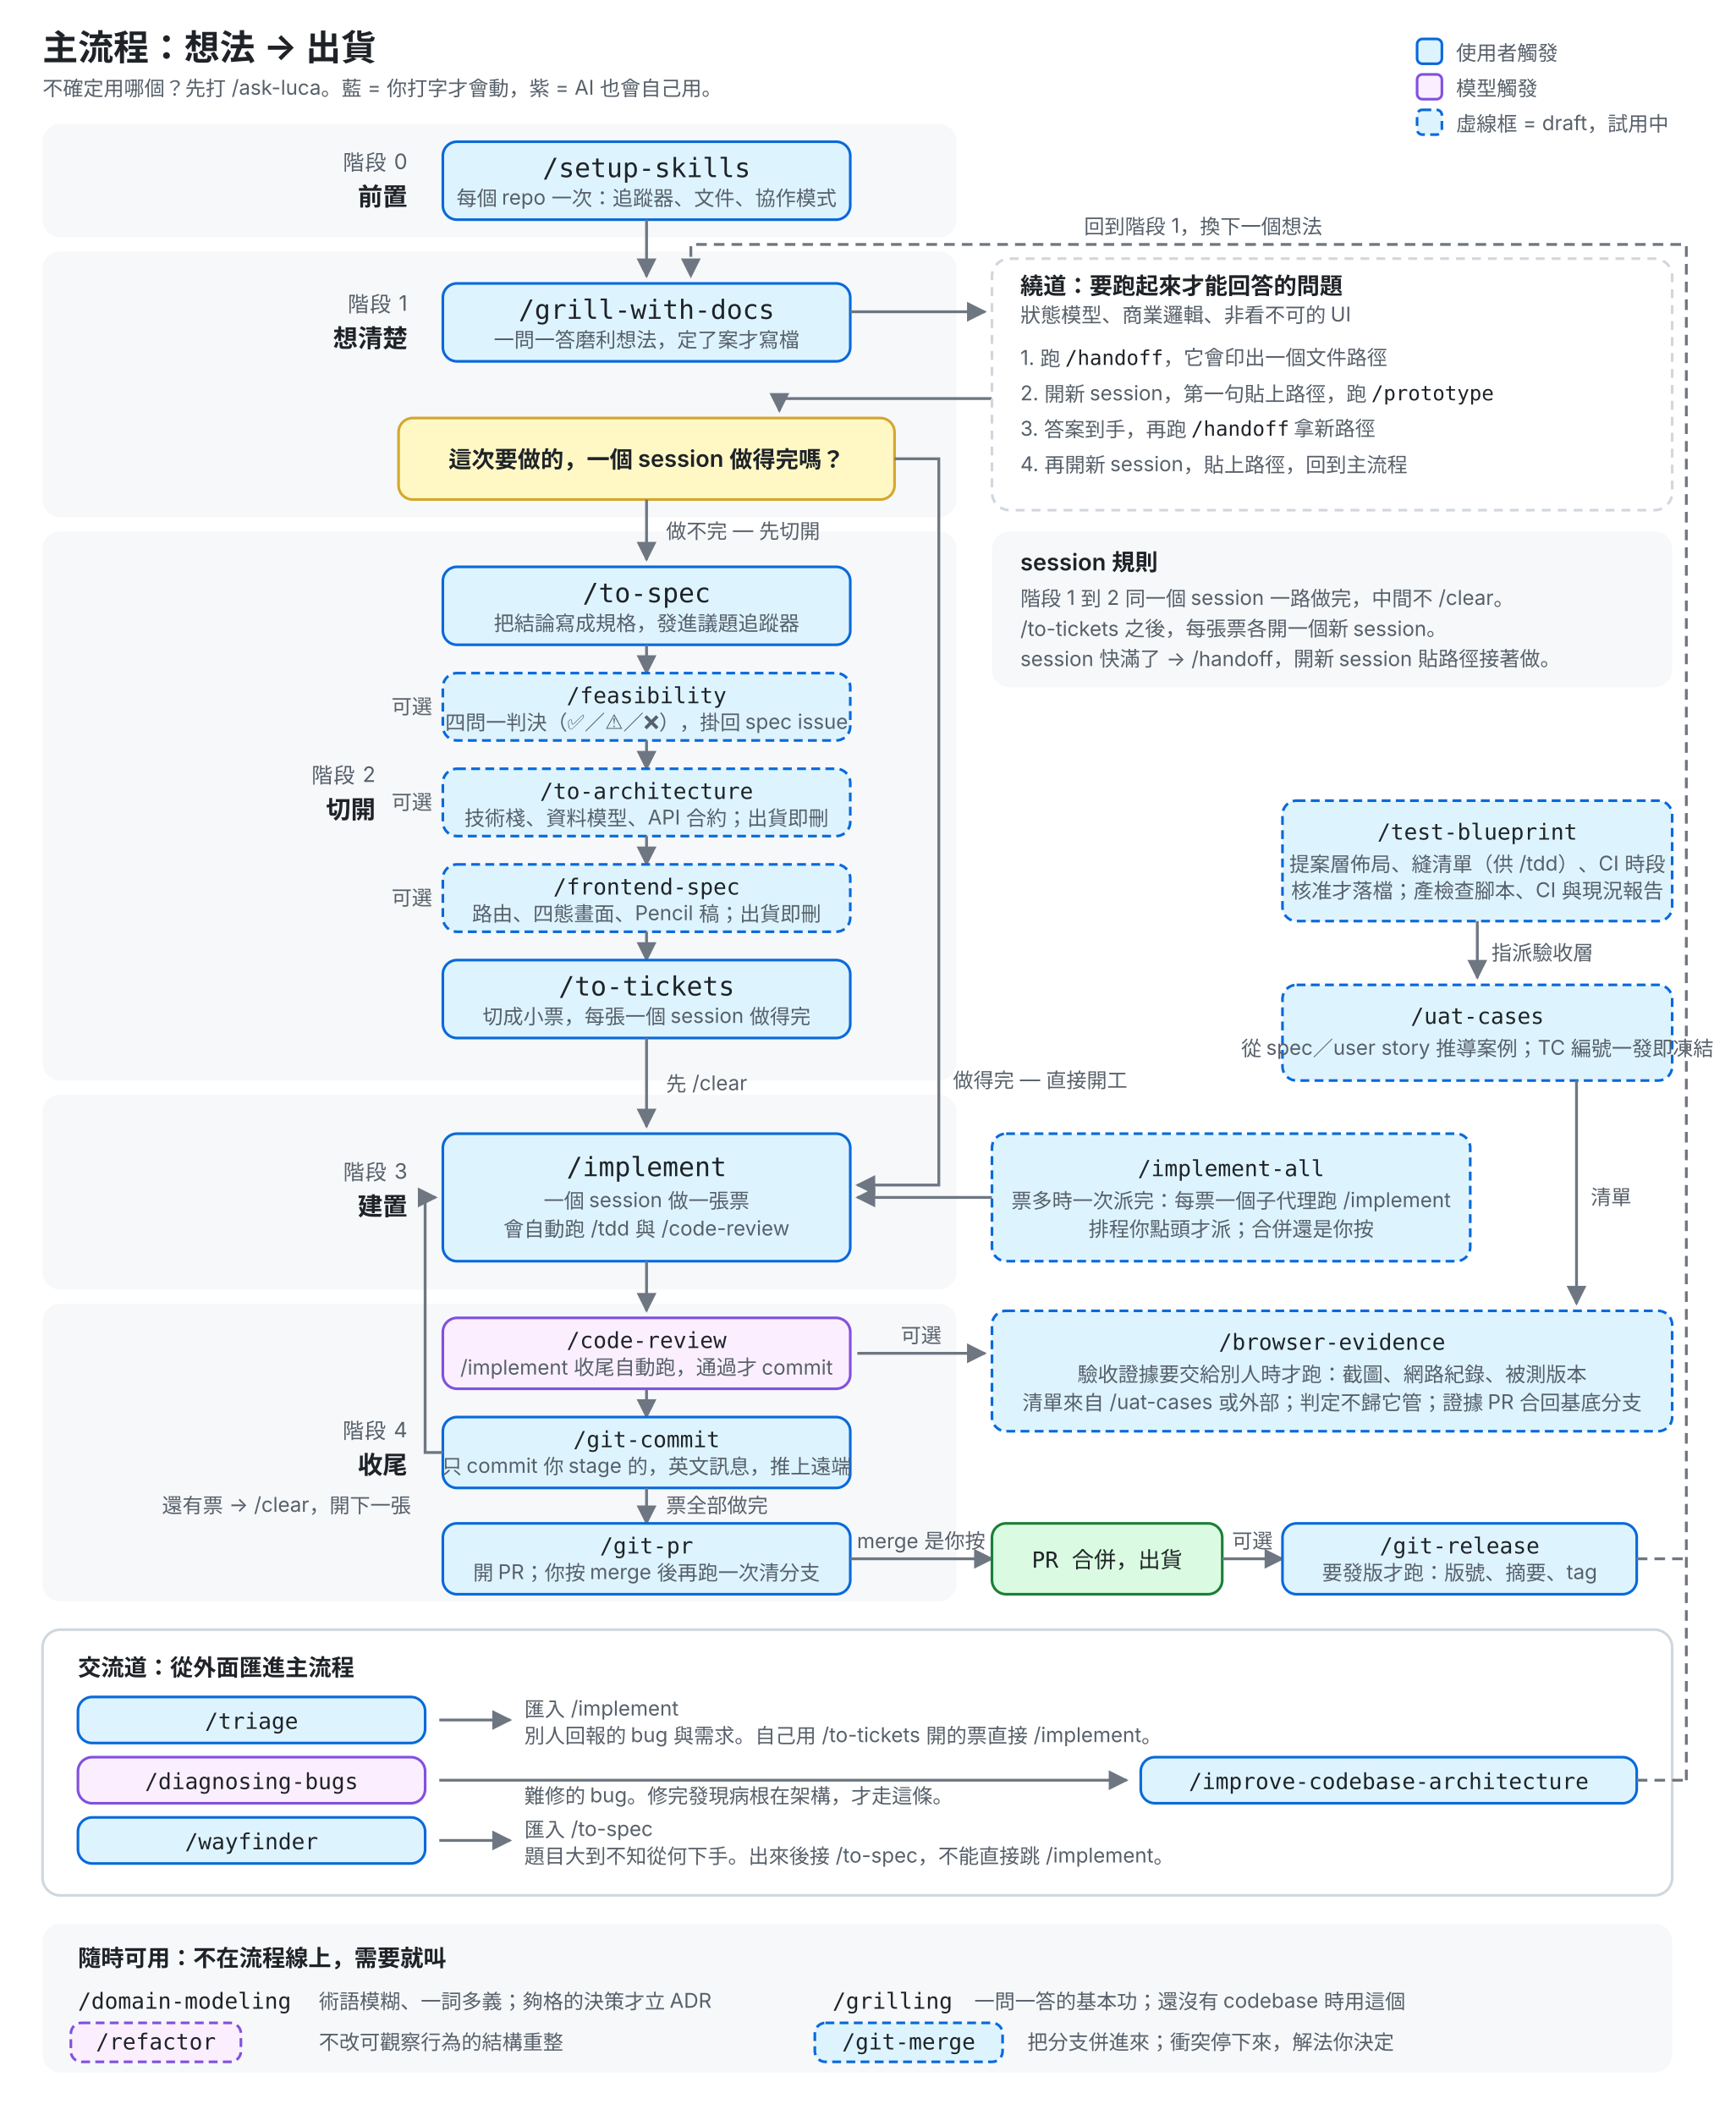
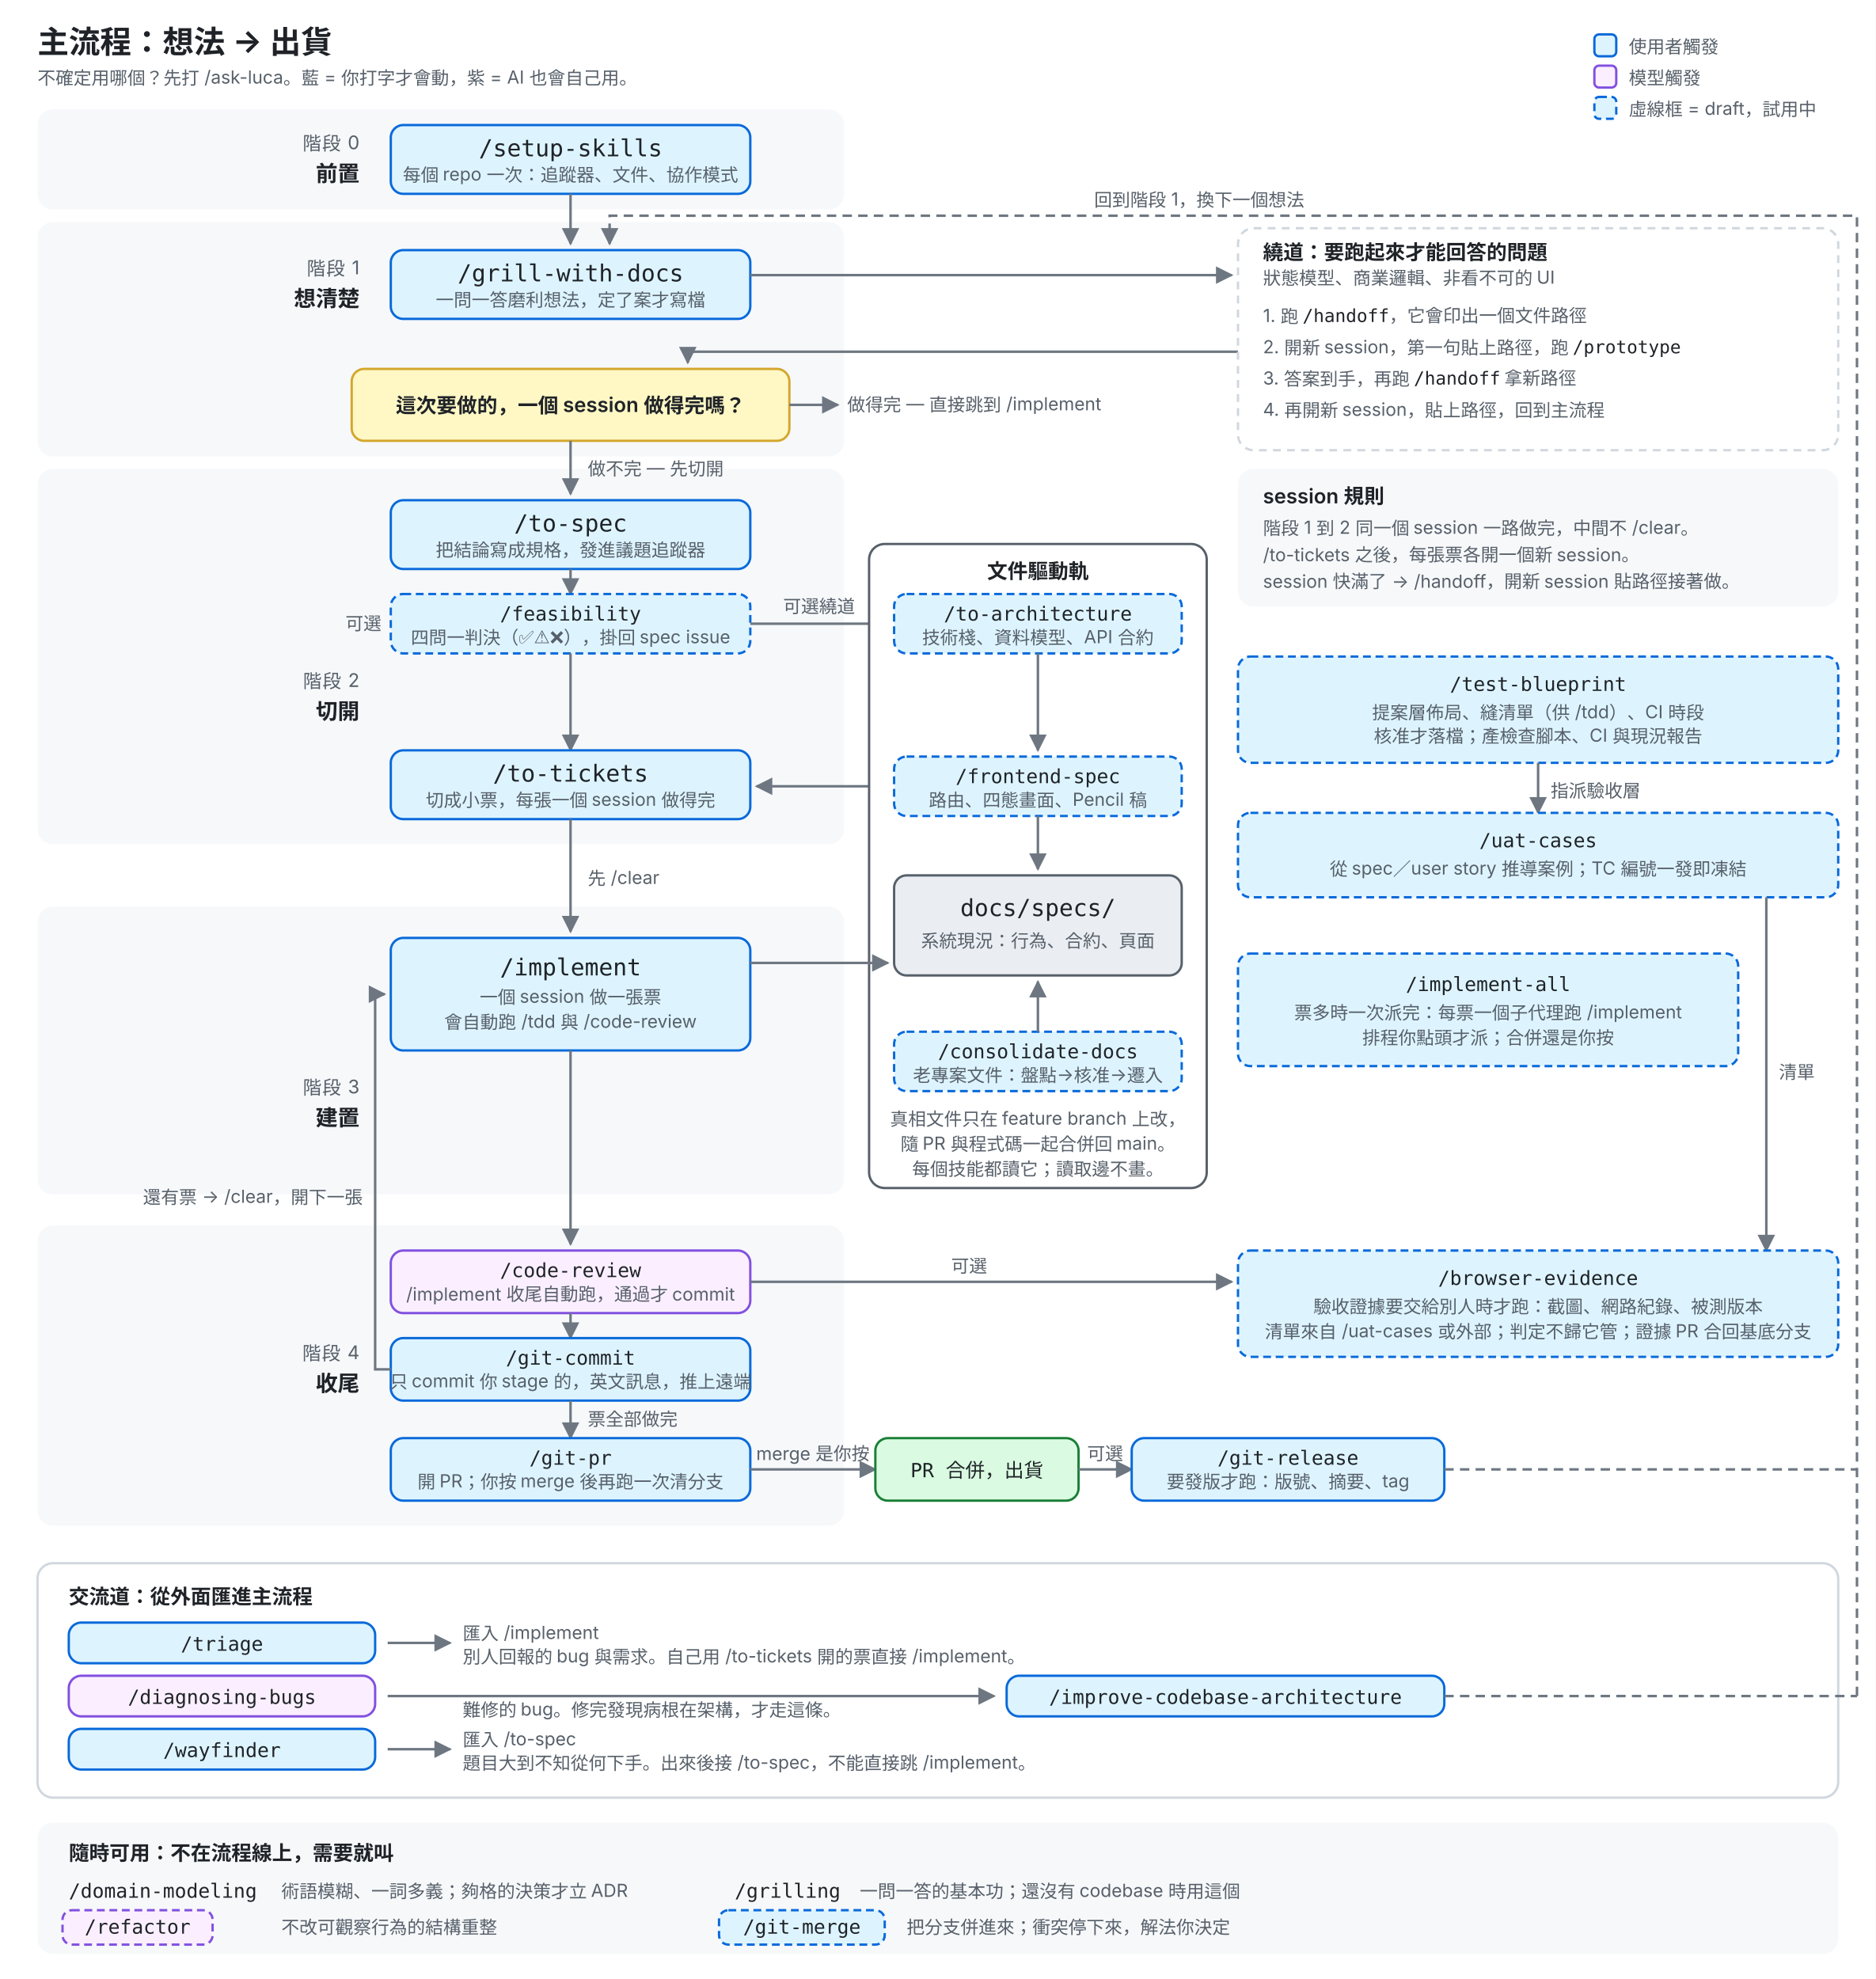
- <svg xmlns="http://www.w3.org/2000/svg" width="980" height="1194" viewBox="0 0 980 1194" font-family="ui-sans-serif, -apple-system, 'Segoe UI', 'Noto Sans TC', 'Microsoft JhengHei', sans-serif">
+ <svg xmlns="http://www.w3.org/2000/svg" width="1200" height="1266" viewBox="0 0 1200 1266" font-family="ui-sans-serif, -apple-system, 'Segoe UI', 'Noto Sans TC', 'Microsoft JhengHei', sans-serif">
  <defs>
    <marker id="arrow" viewBox="0 0 10 10" refX="9" refY="5" markerWidth="7" markerHeight="7" orient="auto-start-reverse">
      <path d="M 0 0 L 10 5 L 0 10 z" fill="#6e7781" />
    </marker>
    <style>
      .box  { stroke-width: 1.5; }
      .user { fill: #ddf4ff; stroke: #0969da; }
      .model{ fill: #fbefff; stroke: #8250df; }
      .draft{ stroke-dasharray: 5 3; }
+       .store{ fill: #eaeef2; stroke: #57606a; stroke-width: 1.5; }
      .skill{ font-family: ui-monospace, SFMono-Regular, Consolas, monospace; font-size: 15px; fill: #1f2328; }
      .skill-sm { font-family: ui-monospace, SFMono-Regular, Consolas, monospace; font-size: 12.5px; fill: #1f2328; }
      .mono { font-family: ui-monospace, SFMono-Regular, Consolas, monospace; fill: #1f2328; }
      .sub  { font-size: 11.5px; fill: #57606a; }
      .band-label { font-size: 12px; fill: #57606a; letter-spacing: 0.5px; }
      .band-name  { font-size: 14px; fill: #1f2328; font-weight: 600; }
      .edge { stroke: #6e7781; stroke-width: 1.6; fill: none; marker-end: url(#arrow); }
+       .edge-plain { stroke: #6e7781; stroke-width: 1.6; fill: none; }
      .edge-label { font-size: 11.5px; fill: #57606a; }
      .panel-title { font-size: 13px; fill: #1f2328; font-weight: 600; }
      .note { font-size: 11.5px; fill: #57606a; }
    </style>
  </defs>
-   <rect width="980" height="1194" fill="#ffffff" />
+   <rect width="1200" height="1266" fill="#ffffff" />
  <text x="24" y="34" font-size="20" font-weight="700" fill="#1f2328">主流程：想法 → 出貨</text>
  <text x="24" y="54" class="note">不確定用哪個？先打 /ask-luca。藍 = 你打字才會動，紫 = AI 也會自己用。</text>
-   <rect x="800" y="22" width="14" height="14" rx="3" class="box user" />
-   <text x="822" y="34" class="note">使用者觸發</text>
-   <rect x="800" y="42" width="14" height="14" rx="3" class="box model" />
-   <text x="822" y="54" class="note">模型觸發</text>
-   <rect x="800" y="62" width="14" height="14" rx="3" class="box user draft" />
-   <text x="822" y="74" class="note">虛線框 = draft，試用中</text>
+   <rect x="1020" y="22" width="14" height="14" rx="3" class="box user" />
+   <text x="1042" y="34" class="note">使用者觸發</text>
+   <rect x="1020" y="42" width="14" height="14" rx="3" class="box model" />
+   <text x="1042" y="54" class="note">模型觸發</text>
+   <rect x="1020" y="62" width="14" height="14" rx="3" class="box user draft" />
+   <text x="1042" y="74" class="note">虛線框 = draft，試用中</text>
  <rect x="24" y="70" width="516" height="64" rx="10" fill="#f6f8fa" />
  <rect x="24" y="142" width="516" height="150" rx="10" fill="#f6f8fa" />
-   <rect x="24" y="300" width="516" height="310" rx="10" fill="#f6f8fa" />
-   <rect x="24" y="618" width="516" height="110" rx="10" fill="#f6f8fa" />
-   <rect x="24" y="736" width="516" height="168" rx="10" fill="#f6f8fa" />
+   <rect x="24" y="300" width="516" height="240" rx="10" fill="#f6f8fa" />
+   <rect x="24" y="580" width="516" height="184" rx="10" fill="#f6f8fa" />
+   <rect x="24" y="784" width="516" height="192" rx="10" fill="#f6f8fa" />
  <text x="230" y="96" text-anchor="end" class="band-label">階段 0</text>
  <text x="230" y="116" text-anchor="end" class="band-name">前置</text>
  <text x="230" y="176" text-anchor="end" class="band-label">階段 1</text>
  <text x="230" y="196" text-anchor="end" class="band-name">想清楚</text>
-   <text x="212" y="442" text-anchor="end" class="band-label">階段 2</text>
-   <text x="212" y="462" text-anchor="end" class="band-name">切開</text>
-   <text x="230" y="666" text-anchor="end" class="band-label">階段 3</text>
-   <text x="230" y="686" text-anchor="end" class="band-name">建置</text>
-   <text x="230" y="812" text-anchor="end" class="band-label">階段 4</text>
-   <text x="230" y="832" text-anchor="end" class="band-name">收尾</text>
+   <text x="230" y="440" text-anchor="end" class="band-label">階段 2</text>
+   <text x="230" y="460" text-anchor="end" class="band-name">切開</text>
+   <text x="230" y="700" text-anchor="end" class="band-label">階段 3</text>
+   <text x="230" y="720" text-anchor="end" class="band-name">建置</text>
+   <text x="230" y="870" text-anchor="end" class="band-label">階段 4</text>
+   <text x="230" y="890" text-anchor="end" class="band-name">收尾</text>
  <rect x="250" y="80" width="230" height="44" rx="8" class="box user" />
  <text x="365" y="100" text-anchor="middle" class="skill">/setup-skills</text>
  <text x="365" y="116" text-anchor="middle" class="sub">每個 repo 一次：追蹤器、文件、協作模式</text>
  <path d="M 365 124 L 365 156" class="edge" />
  <rect x="250" y="160" width="230" height="44" rx="8" class="box user" />
  <text x="365" y="180" text-anchor="middle" class="skill">/grill-with-docs</text>
  <text x="365" y="196" text-anchor="middle" class="sub">一問一答磨利想法，定了案才寫檔</text>
-   <path d="M 480 176 L 556 176" class="edge" />
-   <path d="M 560 225 L 440 225 L 440 232" class="edge" />
+   <path d="M 480 176 L 788 176" class="edge" />
+   <path d="M 792 225 L 440 225 L 440 232" class="edge" />
  <rect x="225" y="236" width="280" height="46" rx="8" fill="#fff8c5" stroke="#d4a72c" stroke-width="1.5" />
  <text x="365" y="264" text-anchor="middle" font-size="13" font-weight="600" fill="#1f2328">這次要做的，一個 session 做得完嗎？</text>
  <path d="M 365 282 L 365 316" class="edge" />
  <text x="376" y="304" class="edge-label">做不完 — 先切開</text>
-   <path d="M 505 259 L 530 259 L 530 669 L 484 669" class="edge" />
-   <text x="538" y="614" class="edge-label">做得完 — 直接開工</text>
+   <path d="M 505 259 L 536 259" class="edge" />
+   <text x="542" y="263" class="edge-label">做得完 — 直接跳到 /implement</text>
  <rect x="250" y="320" width="230" height="44" rx="8" class="box user" />
  <text x="365" y="340" text-anchor="middle" class="skill">/to-spec</text>
  <text x="365" y="356" text-anchor="middle" class="sub">把結論寫成規格，發進議題追蹤器</text>
  <path d="M 365 364 L 365 380" class="edge" />
  <rect x="250" y="380" width="230" height="38" rx="8" class="box user draft" />
  <text x="365" y="397" text-anchor="middle" class="skill-sm">/feasibility</text>
-   <text x="365" y="412" text-anchor="middle" class="sub">四問一判決（✅／⚠️／❌），掛回 spec issue</text>
+   <text x="365" y="412" text-anchor="middle" class="sub">四問一判決（✅⚠️❌），掛回 spec issue</text>
  <text x="244" y="403" text-anchor="end" class="edge-label">可選</text>
-   <path d="M 365 418 L 365 434" class="edge" />
-   <rect x="250" y="434" width="230" height="38" rx="8" class="box user draft" />
-   <text x="365" y="451" text-anchor="middle" class="skill-sm">/to-architecture</text>
-   <text x="365" y="466" text-anchor="middle" class="sub">技術棧、資料模型、API 合約；出貨即刪</text>
-   <text x="244" y="457" text-anchor="end" class="edge-label">可選</text>
-   <path d="M 365 472 L 365 488" class="edge" />
-   <rect x="250" y="488" width="230" height="38" rx="8" class="box user draft" />
-   <text x="365" y="505" text-anchor="middle" class="skill-sm">/frontend-spec</text>
-   <text x="365" y="520" text-anchor="middle" class="sub">路由、四態畫面、Pencil 稿；出貨即刪</text>
-   <text x="244" y="511" text-anchor="end" class="edge-label">可選</text>
-   <path d="M 365 526 L 365 542" class="edge" />
-   <rect x="250" y="542" width="230" height="44" rx="8" class="box user" />
-   <text x="365" y="562" text-anchor="middle" class="skill">/to-tickets</text>
-   <text x="365" y="578" text-anchor="middle" class="sub">切成小票，每張一個 session 做得完</text>
-   <path d="M 365 586 L 365 636" class="edge" />
-   <text x="376" y="616" class="edge-label">先 /clear</text>
-   <rect x="724" y="452" width="220" height="68" rx="8" class="box user draft" />
-   <text x="834" y="474" text-anchor="middle" class="skill-sm">/test-blueprint</text>
-   <text x="834" y="492" text-anchor="middle" class="sub">提案層佈局、縫清單（供 /tdd）、CI 時段</text>
-   <text x="834" y="507" text-anchor="middle" class="sub">核准才落檔；產檢查腳本、CI 與現況報告</text>
-   <path d="M 834 520 L 834 552" class="edge" />
-   <text x="842" y="542" class="edge-label">指派驗收層</text>
-   <rect x="724" y="556" width="220" height="54" rx="8" class="box user draft" />
-   <text x="834" y="578" text-anchor="middle" class="skill-sm">/uat-cases</text>
-   <text x="834" y="596" text-anchor="middle" class="sub">從 spec／user story 推導案例；TC 編號一發即凍結</text>
-   <path d="M 890 610 L 890 736" class="edge" />
-   <text x="898" y="680" class="edge-label">清單</text>
-   <rect x="250" y="640" width="230" height="72" rx="8" class="box user" />
-   <text x="365" y="664" text-anchor="middle" class="skill">/implement</text>
-   <text x="365" y="682" text-anchor="middle" class="sub">一個 session 做一張票</text>
-   <text x="365" y="698" text-anchor="middle" class="sub">會自動跑 /tdd 與 /code-review</text>
-   <path d="M 365 712 L 365 740" class="edge" />
-   <rect x="560" y="640" width="270" height="72" rx="8" class="box user draft" />
-   <text x="695" y="664" text-anchor="middle" class="skill-sm">/implement-all</text>
-   <text x="695" y="682" text-anchor="middle" class="sub">票多時一次派完：每票一個子代理跑 /implement</text>
-   <text x="695" y="698" text-anchor="middle" class="sub">排程你點頭才派；合併還是你按</text>
-   <path d="M 560 676 L 484 676" class="edge" />
-   <rect x="250" y="744" width="230" height="40" rx="8" class="box model" />
-   <text x="365" y="761" text-anchor="middle" class="skill-sm">/code-review</text>
-   <text x="365" y="776" text-anchor="middle" class="sub">/implement 收尾自動跑，通過才 commit</text>
-   <path d="M 365 784 L 365 800" class="edge" />
-   <rect x="560" y="740" width="384" height="68" rx="8" class="box user draft" />
-   <text x="752" y="762" text-anchor="middle" class="skill-sm">/browser-evidence</text>
-   <text x="752" y="780" text-anchor="middle" class="sub">驗收證據要交給別人時才跑：截圖、網路紀錄、被測版本</text>
-   <text x="752" y="796" text-anchor="middle" class="sub">清單來自 /uat-cases 或外部；判定不歸它管；證據 PR 合回基底分支</text>
-   <path d="M 484 764 L 556 764" class="edge" />
-   <text x="520" y="758" text-anchor="middle" class="edge-label">可選</text>
-   <rect x="250" y="800" width="230" height="40" rx="8" class="box user" />
-   <text x="365" y="817" text-anchor="middle" class="skill-sm">/git-commit</text>
-   <text x="365" y="832" text-anchor="middle" class="sub">只 commit 你 stage 的，英文訊息，推上遠端</text>
-   <path d="M 365 840 L 365 860" class="edge" />
-   <text x="376" y="854" class="edge-label">票全部做完</text>
-   <rect x="250" y="860" width="230" height="40" rx="8" class="box user" />
-   <text x="365" y="877" text-anchor="middle" class="skill-sm">/git-pr</text>
-   <text x="365" y="892" text-anchor="middle" class="sub">開 PR；你按 merge 後再跑一次清分支</text>
-   <path d="M 250 820 L 240 820 L 240 676 L 246 676" class="edge" />
-   <text x="232" y="854" text-anchor="end" class="edge-label">還有票 → /clear，開下一張</text>
-   <path d="M 480 880 L 560 880" class="edge" />
-   <text x="520" y="874" text-anchor="middle" class="edge-label">merge 是你按</text>
-   <rect x="560" y="860" width="130" height="40" rx="8" fill="#dafbe1" stroke="#1a7f37" stroke-width="1.5" />
-   <text x="625" y="885" text-anchor="middle" class="skill-sm">PR 合併，出貨</text>
-   <path d="M 690 880 L 724 880" class="edge" />
-   <text x="707" y="874" text-anchor="middle" class="edge-label">可選</text>
-   <rect x="724" y="860" width="200" height="40" rx="8" class="box user" />
-   <text x="824" y="877" text-anchor="middle" class="skill-sm">/git-release</text>
-   <text x="824" y="892" text-anchor="middle" class="sub">要發版才跑：版號、摘要、tag</text>
-   <rect x="560" y="146" width="384" height="142" rx="10" fill="#ffffff" stroke="#d0d7de" stroke-width="1.5" stroke-dasharray="5 4" />
-   <text x="576" y="166" class="panel-title">繞道：要跑起來才能回答的問題</text>
-   <text x="576" y="182" class="note">狀態模型、商業邏輯、非看不可的 UI</text>
-   <text x="576" y="206" class="note">1. 跑 <tspan class="mono">/handoff</tspan>，它會印出一個文件路徑</text>
-   <text x="576" y="226" class="note">2. 開新 session，第一句貼上路徑，跑 <tspan class="mono">/prototype</tspan>
+   <path d="M 365 418 L 365 480" class="edge" />
+   <path d="M 480 399 L 568 399" class="edge" />
+   <text x="524" y="392" text-anchor="middle" class="edge-label">可選繞道</text>
+   <path d="M 572 503 L 484 503" class="edge" />
+   <rect x="250" y="480" width="230" height="44" rx="8" class="box user" />
+   <text x="365" y="500" text-anchor="middle" class="skill">/to-tickets</text>
+   <text x="365" y="516" text-anchor="middle" class="sub">切成小票，每張一個 session 做得完</text>
+   <path d="M 365 524 L 365 596" class="edge" />
+   <text x="376" y="566" class="edge-label">先 /clear</text>
+   <rect x="556" y="348" width="216" height="412" rx="10" fill="#ffffff" stroke="#57606a" stroke-width="1.5" />
+   <text x="664" y="370" text-anchor="middle" class="panel-title">文件驅動軌</text>
+   <rect x="572" y="380" width="184" height="38" rx="8" class="box user draft" />
+   <text x="664" y="397" text-anchor="middle" class="skill-sm">/to-architecture</text>
+   <text x="664" y="412" text-anchor="middle" class="sub">技術棧、資料模型、API 合約</text>
+   <path d="M 664 418 L 664 480" class="edge" />
+   <rect x="572" y="484" width="184" height="38" rx="8" class="box user draft" />
+   <text x="664" y="501" text-anchor="middle" class="skill-sm">/frontend-spec</text>
+   <text x="664" y="516" text-anchor="middle" class="sub">路由、四態畫面、Pencil 稿</text>
+   <path d="M 664 522 L 664 556" class="edge" />
+   <rect x="572" y="560" width="184" height="64" rx="8" class="store" />
+   <text x="664" y="586" text-anchor="middle" class="skill">docs/specs/</text>
+   <text x="664" y="606" text-anchor="middle" class="sub">系統現況：行為、合約、頁面</text>
+   <rect x="572" y="660" width="184" height="38" rx="8" class="box user draft" />
+   <text x="664" y="677" text-anchor="middle" class="skill-sm">/consolidate-docs</text>
+   <text x="664" y="692" text-anchor="middle" class="sub">老專案文件：盤點→核准→遷入</text>
+   <path d="M 664 660 L 664 628" class="edge" />
+   <text x="664" y="720" text-anchor="middle" class="note">真相文件只在 feature branch 上改，</text>
+   <text x="664" y="736" text-anchor="middle" class="note">隨 PR 與程式碼一起合併回 main。</text>
+   <text x="664" y="752" text-anchor="middle" class="note">每個技能都讀它；讀取邊不畫。</text>
+   <rect x="250" y="600" width="230" height="72" rx="8" class="box user" />
+   <text x="365" y="624" text-anchor="middle" class="skill">/implement</text>
+   <text x="365" y="642" text-anchor="middle" class="sub">一個 session 做一張票</text>
+   <text x="365" y="658" text-anchor="middle" class="sub">會自動跑 /tdd 與 /code-review</text>
+   <path d="M 480 616 L 568 616" class="edge" />
+   <path d="M 365 672 L 365 796" class="edge" />
+   <rect x="250" y="800" width="230" height="40" rx="8" class="box model" />
+   <text x="365" y="817" text-anchor="middle" class="skill-sm">/code-review</text>
+   <text x="365" y="832" text-anchor="middle" class="sub">/implement 收尾自動跑，通過才 commit</text>
+   <path d="M 365 840 L 365 856" class="edge" />
+   <rect x="250" y="856" width="230" height="40" rx="8" class="box user" />
+   <text x="365" y="873" text-anchor="middle" class="skill-sm">/git-commit</text>
+   <text x="365" y="888" text-anchor="middle" class="sub">只 commit 你 stage 的，英文訊息，推上遠端</text>
+   <path d="M 365 896 L 365 920" class="edge" />
+   <text x="376" y="912" class="edge-label">票全部做完</text>
+   <rect x="250" y="920" width="230" height="40" rx="8" class="box user" />
+   <text x="365" y="937" text-anchor="middle" class="skill-sm">/git-pr</text>
+   <text x="365" y="952" text-anchor="middle" class="sub">開 PR；你按 merge 後再跑一次清分支</text>
+   <path d="M 250 876 L 240 876 L 240 636 L 246 636" class="edge" />
+   <text x="232" y="770" text-anchor="end" class="edge-label">還有票 → /clear，開下一張</text>
+   <path d="M 480 940 L 560 940" class="edge" />
+   <text x="520" y="934" text-anchor="middle" class="edge-label">merge 是你按</text>
+   <rect x="560" y="920" width="130" height="40" rx="8" fill="#dafbe1" stroke="#1a7f37" stroke-width="1.5" />
+   <text x="625" y="945" text-anchor="middle" class="skill-sm">PR 合併，出貨</text>
+   <path d="M 690 940 L 724 940" class="edge" />
+   <text x="707" y="934" text-anchor="middle" class="edge-label">可選</text>
+   <rect x="724" y="920" width="200" height="40" rx="8" class="box user" />
+   <text x="824" y="937" text-anchor="middle" class="skill-sm">/git-release</text>
+   <text x="824" y="952" text-anchor="middle" class="sub">要發版才跑：版號、摘要、tag</text>
+   <rect x="792" y="146" width="384" height="142" rx="10" fill="#ffffff" stroke="#d0d7de" stroke-width="1.5" stroke-dasharray="5 4" />
+   <text x="808" y="166" class="panel-title">繞道：要跑起來才能回答的問題</text>
+   <text x="808" y="182" class="note">狀態模型、商業邏輯、非看不可的 UI</text>
+   <text x="808" y="206" class="note">1. 跑 <tspan class="mono">/handoff</tspan>，它會印出一個文件路徑</text>
+   <text x="808" y="226" class="note">2. 開新 session，第一句貼上路徑，跑 <tspan class="mono">/prototype</tspan>
  </text>
-   <text x="576" y="246" class="note">3. 答案到手，再跑 <tspan class="mono">/handoff</tspan> 拿新路徑</text>
-   <text x="576" y="266" class="note">4. 再開新 session，貼上路徑，回到主流程</text>
-   <rect x="560" y="300" width="384" height="88" rx="10" fill="#f6f8fa" />
-   <text x="576" y="322" class="panel-title">session 規則</text>
-   <text x="576" y="342" class="note">階段 1 到 2 同一個 session 一路做完，中間不 /clear。</text>
-   <text x="576" y="359" class="note">/to-tickets 之後，每張票各開一個新 session。</text>
-   <text x="576" y="376" class="note">session 快滿了 → /handoff，開新 session 貼路徑接著做。</text>
-   <rect x="24" y="920" width="920" height="150" rx="10" fill="#ffffff" stroke="#d0d7de" stroke-width="1.5" />
-   <text x="44" y="946" class="panel-title">交流道：從外面匯進主流程</text>
-   <rect x="44" y="958" width="196" height="26" rx="8" class="box user" />
-   <text x="142" y="976" text-anchor="middle" class="skill-sm">/triage</text>
-   <path d="M 248 971 L 288 971" class="edge" />
-   <text x="296" y="969" class="note">匯入 /implement</text>
-   <text x="296" y="984" class="note">別人回報的 bug 與需求。自己用 /to-tickets 開的票直接 /implement。</text>
-   <rect x="44" y="992" width="196" height="26" rx="8" class="box model" />
-   <text x="142" y="1010" text-anchor="middle" class="skill-sm">/diagnosing-bugs</text>
-   <path d="M 248 1005 L 636 1005" class="edge" />
-   <text x="296" y="1018" class="note">難修的 bug。修完發現病根在架構，才走這條。</text>
-   <rect x="644" y="992" width="280" height="26" rx="8" class="box user" />
-   <text x="784" y="1010" text-anchor="middle" class="skill-sm">/improve-codebase-architecture</text>
-   <rect x="44" y="1026" width="196" height="26" rx="8" class="box user" />
-   <text x="142" y="1044" text-anchor="middle" class="skill-sm">/wayfinder</text>
-   <path d="M 248 1039 L 288 1039" class="edge" />
-   <text x="296" y="1037" class="note">匯入 /to-spec</text>
-   <text x="296" y="1052" class="note">題目大到不知從何下手。出來後接 /to-spec，不能直接跳 /implement。</text>
-   <path d="M 924 880 L 952 880" class="edge" style="marker-end:none" stroke-dasharray="6 4" />
-   <path d="M 924 1005 L 952 1005" class="edge" style="marker-end:none" stroke-dasharray="6 4" />
-   <path d="M 952 1005 L 952 138 L 390 138 L 390 156" class="edge" stroke-dasharray="6 4" />
-   <text x="612" y="132" class="edge-label">回到階段 1，換下一個想法</text>
-   <rect x="24" y="1086" width="920" height="84" rx="10" fill="#f6f8fa" />
-   <text x="44" y="1110" class="panel-title">隨時可用：不在流程線上，需要就叫</text>
-   <text x="44" y="1134" class="skill-sm">/domain-modeling</text>
-   <text x="180" y="1134" class="note">術語模糊、一詞多義；夠格的決策才立 ADR</text>
-   <text x="470" y="1134" class="skill-sm">/grilling</text>
-   <text x="550" y="1134" class="note">一問一答的基本功；還沒有 codebase 時用這個</text>
-   <rect x="40" y="1142" width="96" height="22" rx="6" class="box model draft" />
-   <text x="88" y="1157" text-anchor="middle" class="skill-sm">/refactor</text>
-   <text x="180" y="1157" class="note">不改可觀察行為的結構重整</text>
-   <rect x="460" y="1142" width="106" height="22" rx="6" class="box user draft" />
-   <text x="513" y="1157" text-anchor="middle" class="skill-sm">/git-merge</text>
-   <text x="580" y="1157" class="note">把分支併進來；衝突停下來，解法你決定</text>
+   <text x="808" y="246" class="note">3. 答案到手，再跑 <tspan class="mono">/handoff</tspan> 拿新路徑</text>
+   <text x="808" y="266" class="note">4. 再開新 session，貼上路徑，回到主流程</text>
+   <rect x="792" y="300" width="384" height="88" rx="10" fill="#f6f8fa" />
+   <text x="808" y="322" class="panel-title">session 規則</text>
+   <text x="808" y="342" class="note">階段 1 到 2 同一個 session 一路做完，中間不 /clear。</text>
+   <text x="808" y="359" class="note">/to-tickets 之後，每張票各開一個新 session。</text>
+   <text x="808" y="376" class="note">session 快滿了 → /handoff，開新 session 貼路徑接著做。</text>
+   <rect x="792" y="420" width="384" height="68" rx="8" class="box user draft" />
+   <text x="984" y="442" text-anchor="middle" class="skill-sm">/test-blueprint</text>
+   <text x="984" y="460" text-anchor="middle" class="sub">提案層佈局、縫清單（供 /tdd）、CI 時段</text>
+   <text x="984" y="475" text-anchor="middle" class="sub">核准才落檔；產檢查腳本、CI 與現況報告</text>
+   <path d="M 984 488 L 984 520" class="edge" />
+   <text x="992" y="510" class="edge-label">指派驗收層</text>
+   <rect x="792" y="520" width="384" height="54" rx="8" class="box user draft" />
+   <text x="984" y="542" text-anchor="middle" class="skill-sm">/uat-cases</text>
+   <text x="984" y="560" text-anchor="middle" class="sub">從 spec／user story 推導案例；TC 編號一發即凍結</text>
+   <path d="M 1130 574 L 1130 800" class="edge" />
+   <text x="1138" y="690" class="edge-label">清單</text>
+   <rect x="792" y="610" width="320" height="72" rx="8" class="box user draft" />
+   <text x="952" y="634" text-anchor="middle" class="skill-sm">/implement-all</text>
+   <text x="952" y="652" text-anchor="middle" class="sub">票多時一次派完：每票一個子代理跑 /implement</text>
+   <text x="952" y="668" text-anchor="middle" class="sub">排程你點頭才派；合併還是你按</text>
+   <rect x="792" y="800" width="384" height="68" rx="8" class="box user draft" />
+   <text x="984" y="822" text-anchor="middle" class="skill-sm">/browser-evidence</text>
+   <text x="984" y="840" text-anchor="middle" class="sub">驗收證據要交給別人時才跑：截圖、網路紀錄、被測版本</text>
+   <text x="984" y="856" text-anchor="middle" class="sub">清單來自 /uat-cases 或外部；判定不歸它管；證據 PR 合回基底分支</text>
+   <path d="M 480 820 L 788 820" class="edge" />
+   <text x="620" y="814" text-anchor="middle" class="edge-label">可選</text>
+   <rect x="24" y="1000" width="1152" height="150" rx="10" fill="#ffffff" stroke="#d0d7de" stroke-width="1.5" />
+   <text x="44" y="1026" class="panel-title">交流道：從外面匯進主流程</text>
+   <rect x="44" y="1038" width="196" height="26" rx="8" class="box user" />
+   <text x="142" y="1056" text-anchor="middle" class="skill-sm">/triage</text>
+   <path d="M 248 1051 L 288 1051" class="edge" />
+   <text x="296" y="1049" class="note">匯入 /implement</text>
+   <text x="296" y="1064" class="note">別人回報的 bug 與需求。自己用 /to-tickets 開的票直接 /implement。</text>
+   <rect x="44" y="1072" width="196" height="26" rx="8" class="box model" />
+   <text x="142" y="1090" text-anchor="middle" class="skill-sm">/diagnosing-bugs</text>
+   <path d="M 248 1085 L 636 1085" class="edge" />
+   <text x="296" y="1098" class="note">難修的 bug。修完發現病根在架構，才走這條。</text>
+   <rect x="644" y="1072" width="280" height="26" rx="8" class="box user" />
+   <text x="784" y="1090" text-anchor="middle" class="skill-sm">/improve-codebase-architecture</text>
+   <rect x="44" y="1106" width="196" height="26" rx="8" class="box user" />
+   <text x="142" y="1124" text-anchor="middle" class="skill-sm">/wayfinder</text>
+   <path d="M 248 1119 L 288 1119" class="edge" />
+   <text x="296" y="1117" class="note">匯入 /to-spec</text>
+   <text x="296" y="1132" class="note">題目大到不知從何下手。出來後接 /to-spec，不能直接跳 /implement。</text>
+   <path d="M 924 940 L 1188 940" class="edge-plain" stroke-dasharray="6 4" />
+   <path d="M 924 1085 L 1188 1085" class="edge-plain" stroke-dasharray="6 4" />
+   <path d="M 1188 1085 L 1188 138 L 390 138 L 390 156" class="edge" stroke-dasharray="6 4" />
+   <text x="700" y="132" class="edge-label">回到階段 1，換下一個想法</text>
+   <rect x="24" y="1166" width="1152" height="84" rx="10" fill="#f6f8fa" />
+   <text x="44" y="1190" class="panel-title">隨時可用：不在流程線上，需要就叫</text>
+   <text x="44" y="1214" class="skill-sm">/domain-modeling</text>
+   <text x="180" y="1214" class="note">術語模糊、一詞多義；夠格的決策才立 ADR</text>
+   <text x="470" y="1214" class="skill-sm">/grilling</text>
+   <text x="550" y="1214" class="note">一問一答的基本功；還沒有 codebase 時用這個</text>
+   <rect x="40" y="1222" width="96" height="22" rx="6" class="box model draft" />
+   <text x="88" y="1237" text-anchor="middle" class="skill-sm">/refactor</text>
+   <text x="180" y="1237" class="note">不改可觀察行為的結構重整</text>
+   <rect x="460" y="1222" width="106" height="22" rx="6" class="box user draft" />
+   <text x="513" y="1237" text-anchor="middle" class="skill-sm">/git-merge</text>
+   <text x="580" y="1237" class="note">把分支併進來；衝突停下來，解法你決定</text>
</svg>
